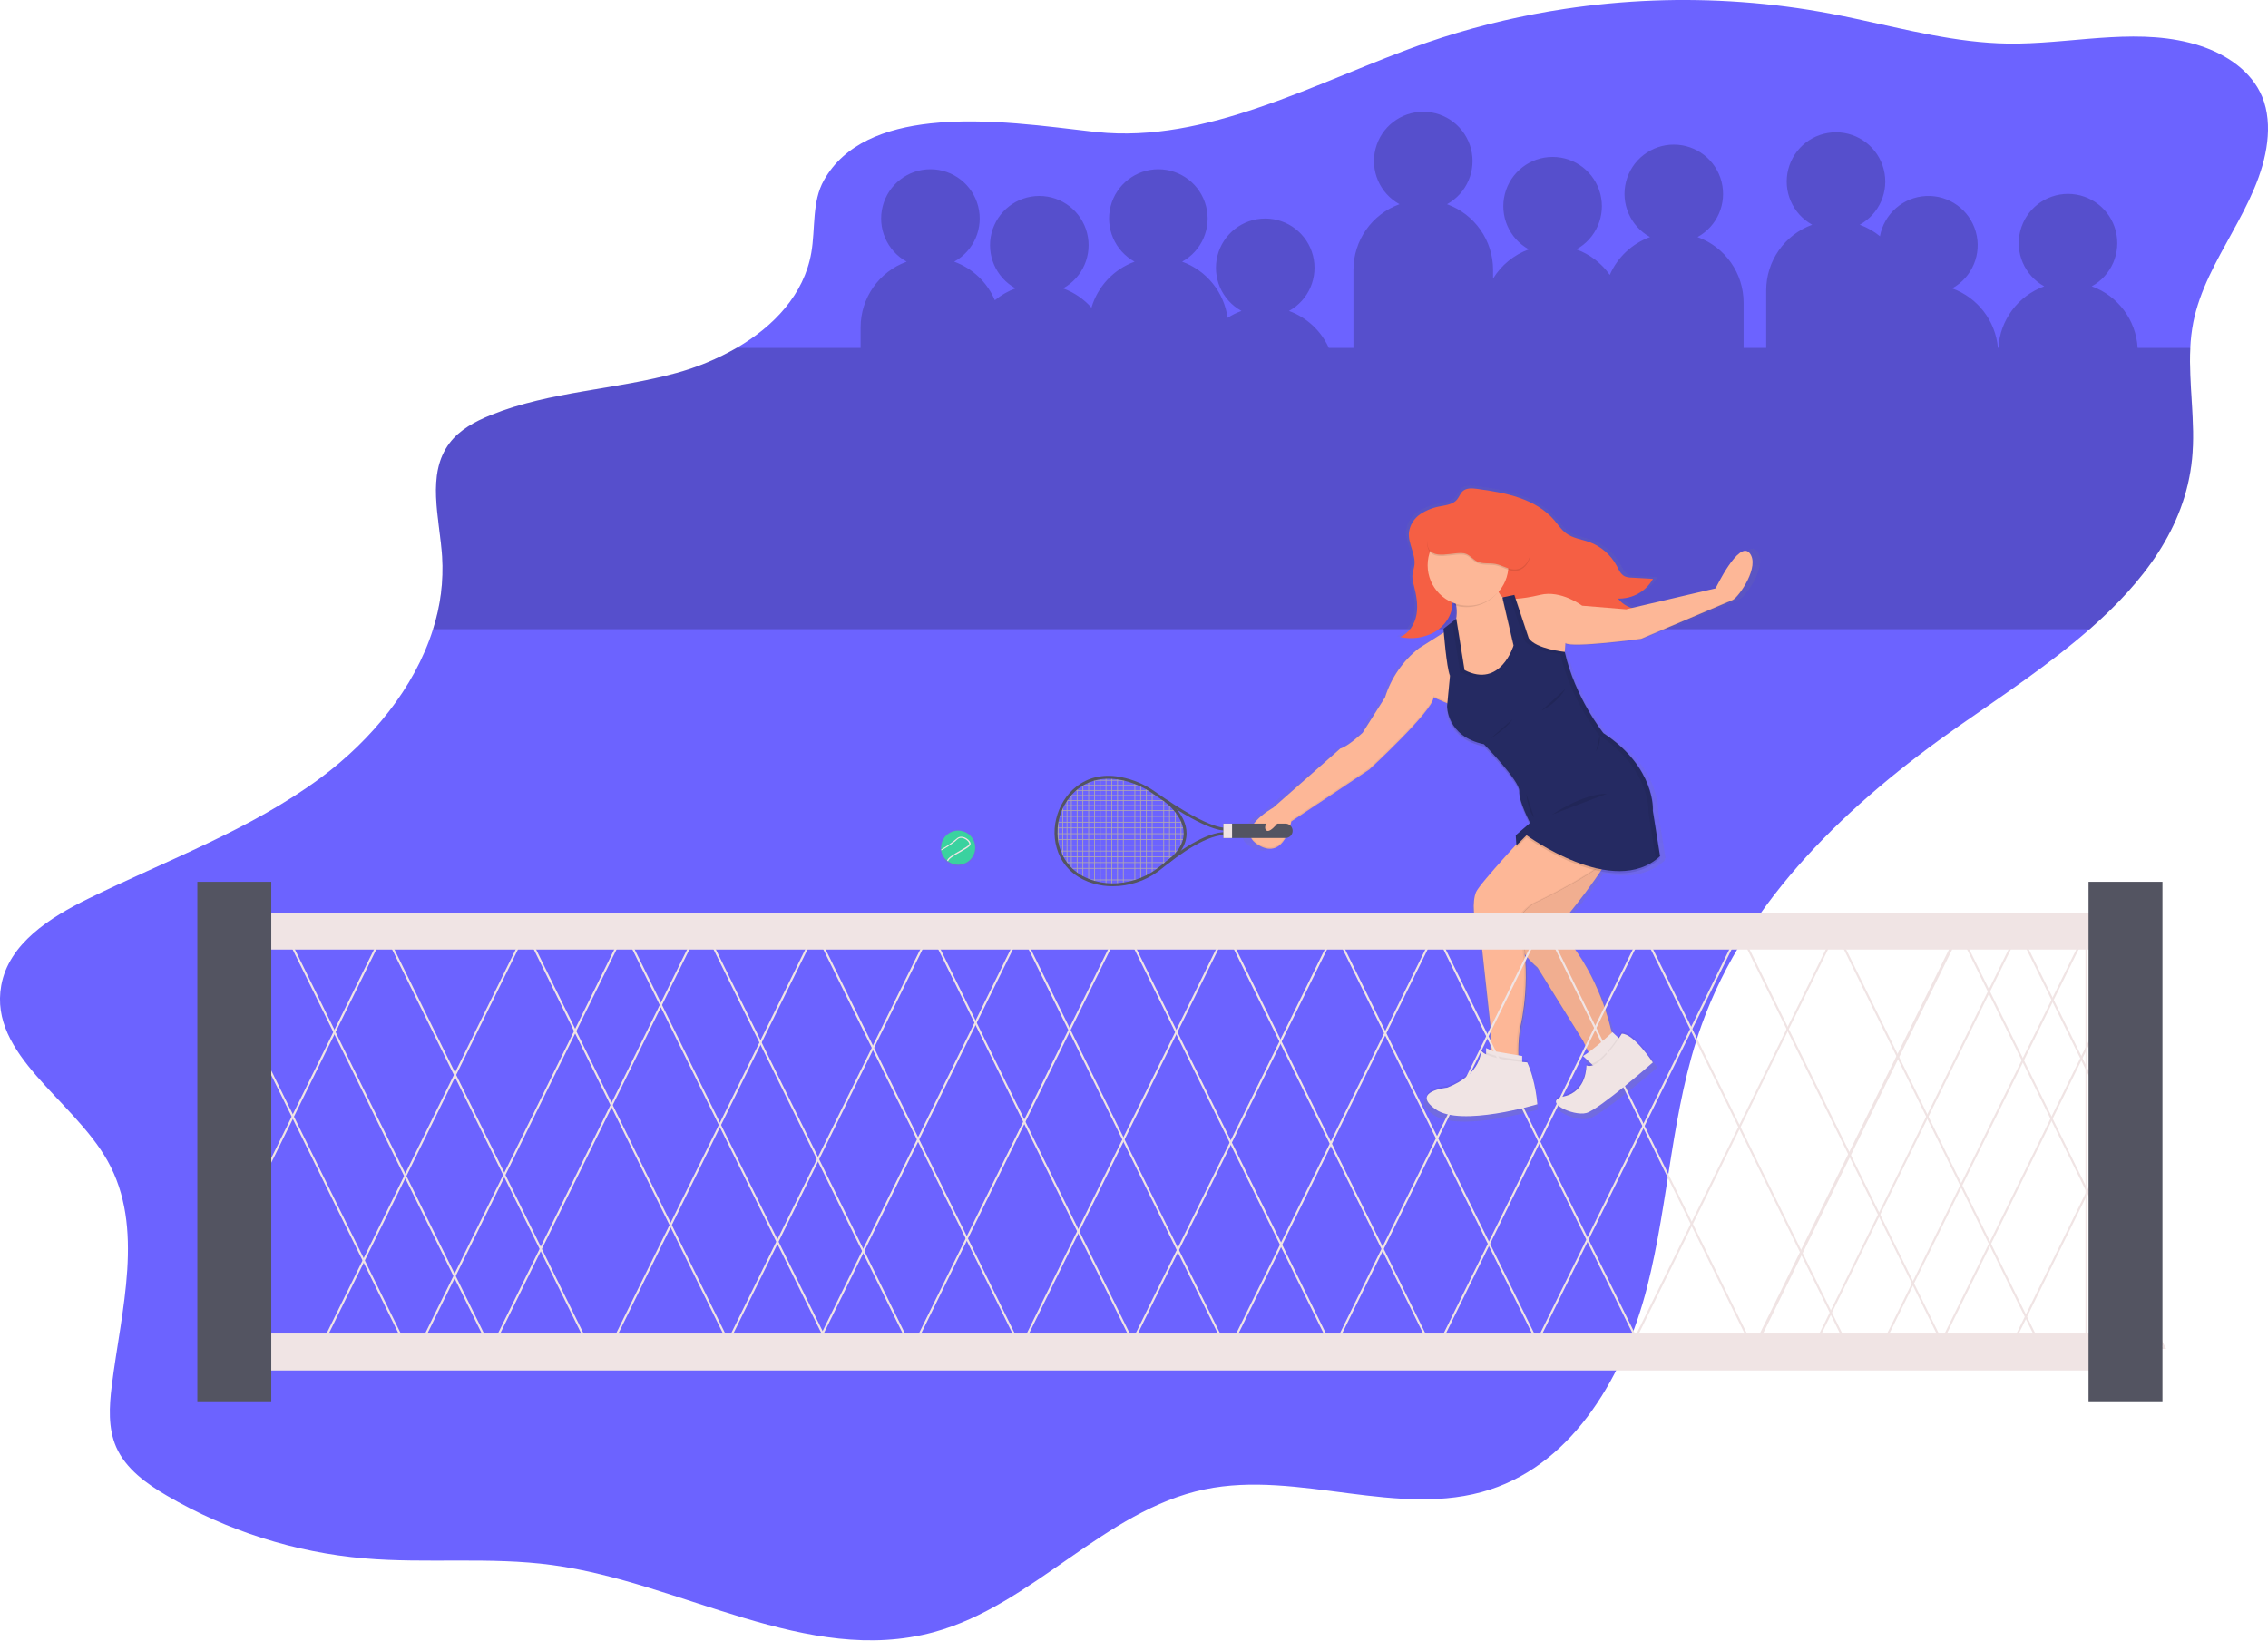
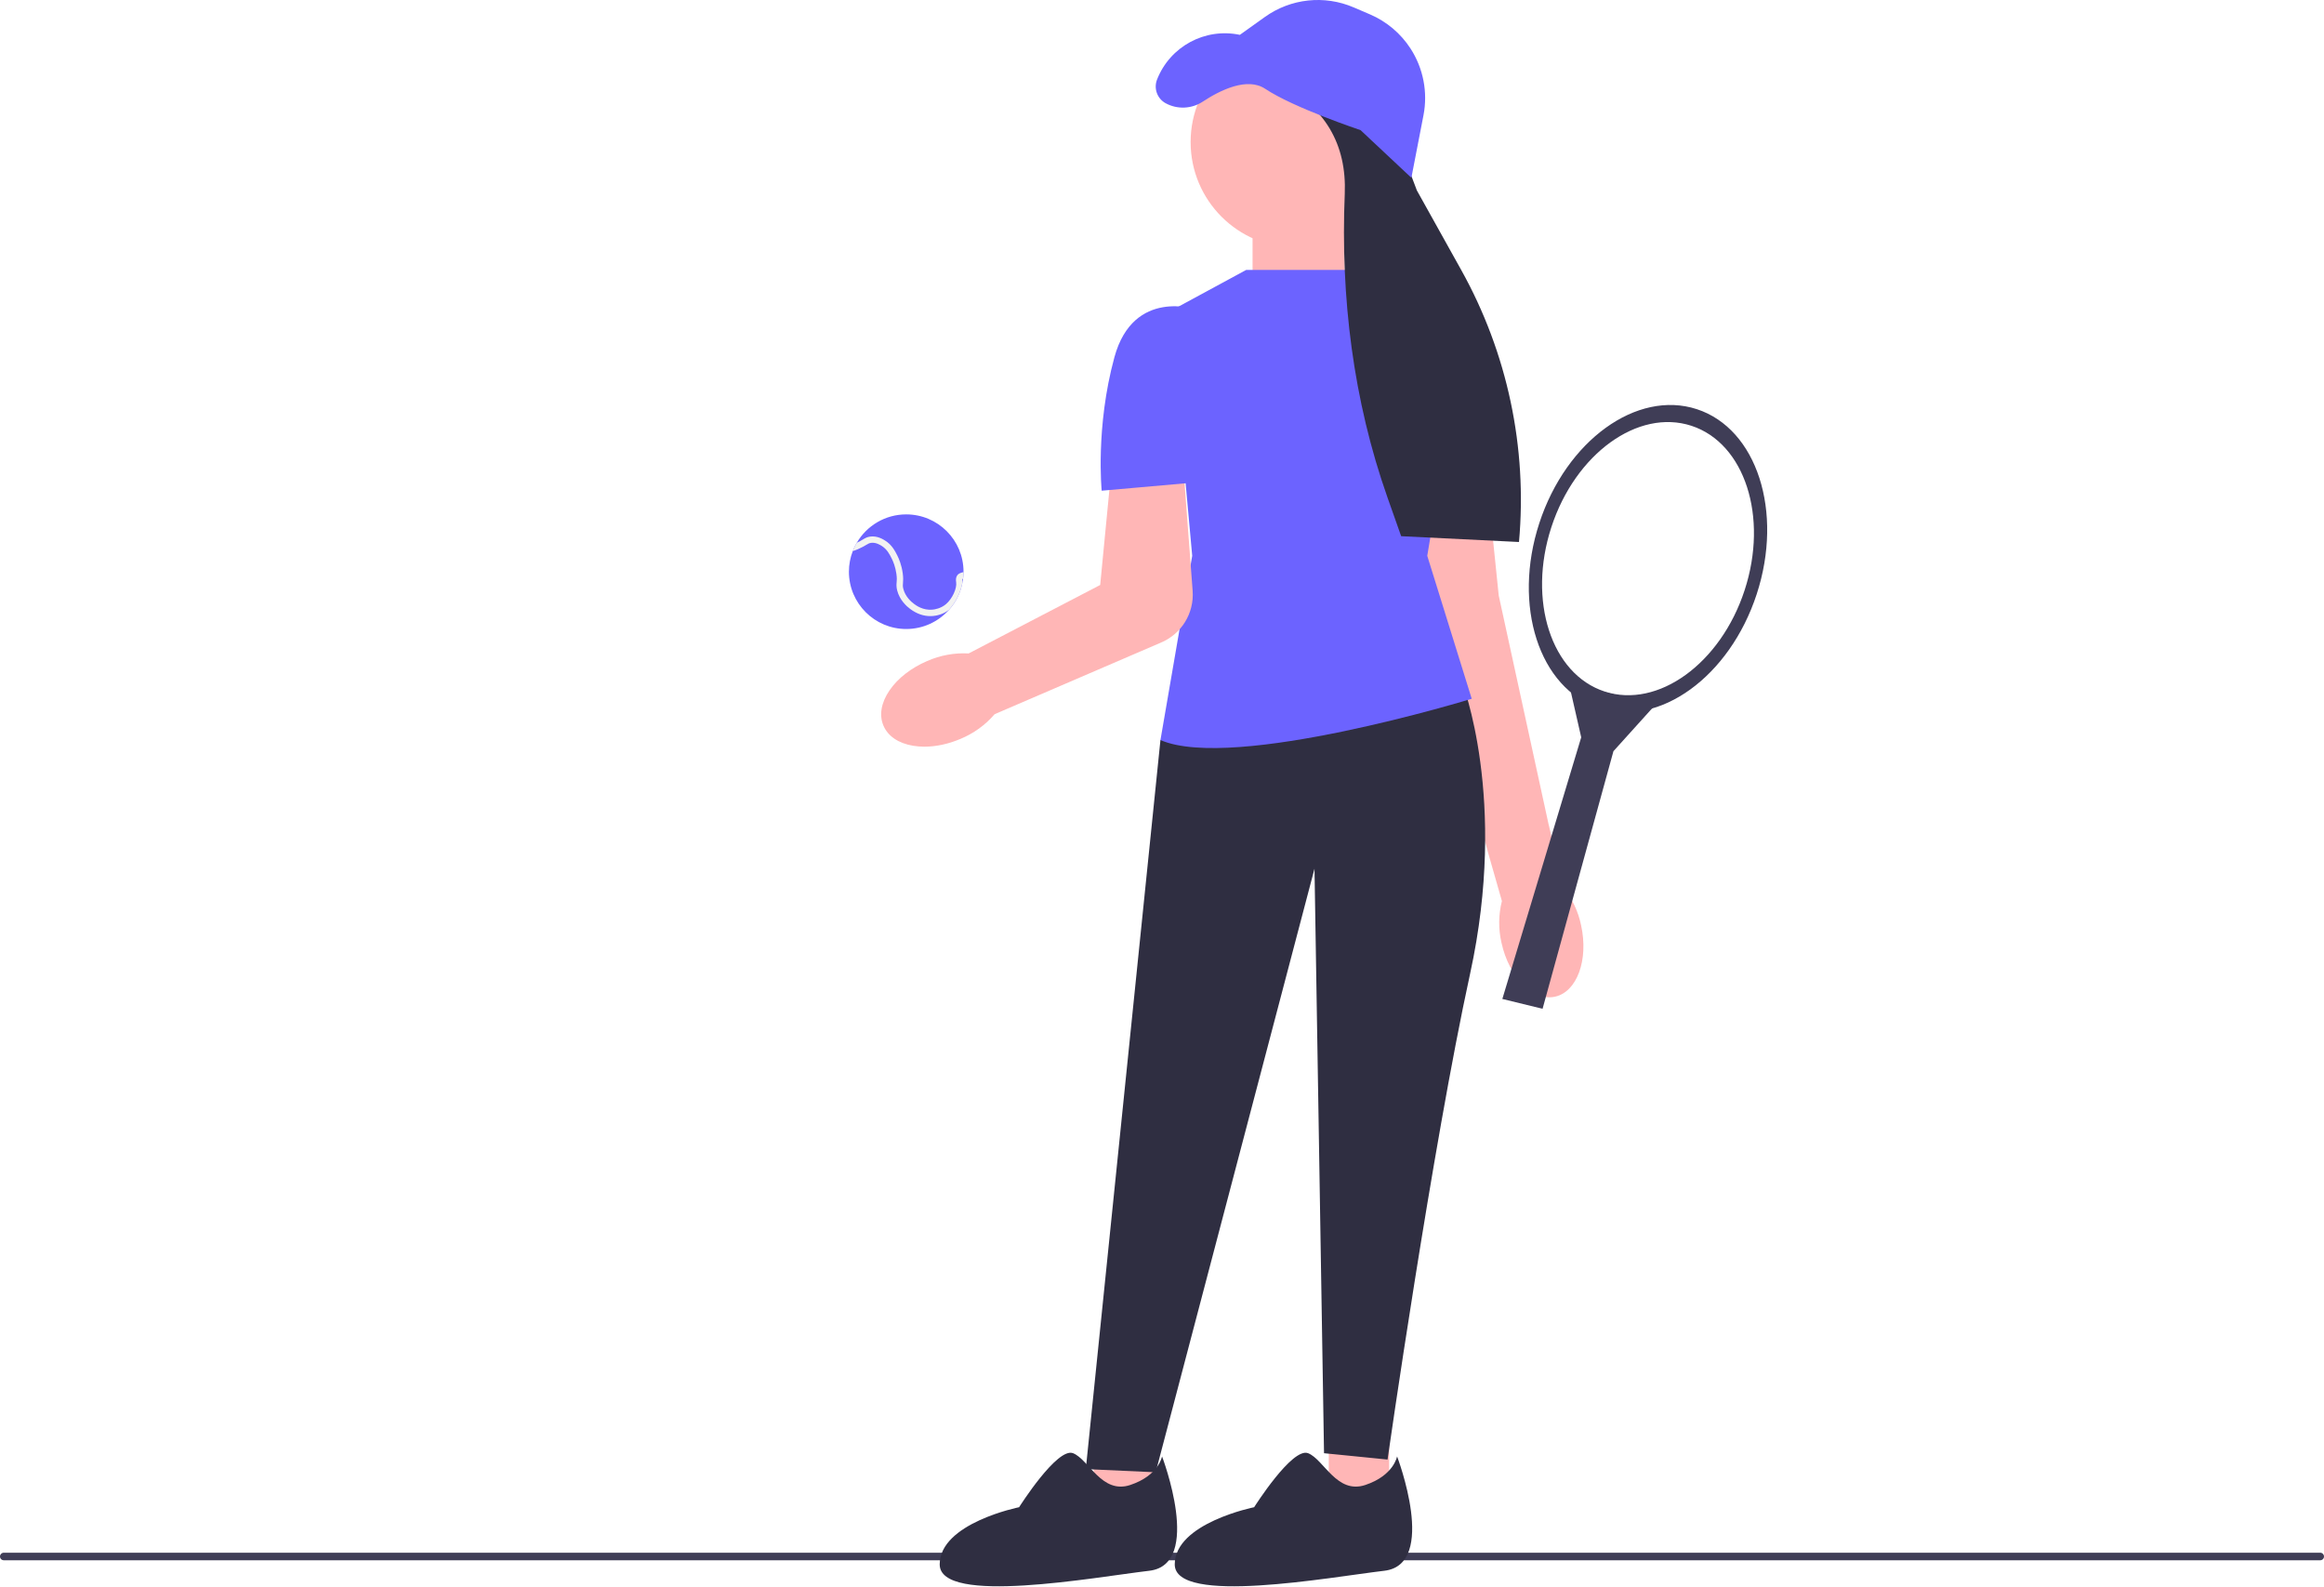
- <svg xmlns="http://www.w3.org/2000/svg" xmlns:xlink="http://www.w3.org/1999/xlink" id="8dc6fc0c-c61c-460a-b13b-a0071fa8acf9" data-name="Layer 1" width="1104.51" height="798.9" viewBox="0 0 1104.51 798.9">
-   <defs>
-     <linearGradient id="d64dd008-0b7c-476d-9152-2ee1019c24ab" x1="778.88" y1="597.01" x2="778.88" y2="287.01" gradientUnits="userSpaceOnUse">
-       <stop offset="0" stop-color="gray" stop-opacity="0.25" />
-       <stop offset="0.54" stop-color="gray" stop-opacity="0.12" />
-       <stop offset="1" stop-color="gray" stop-opacity="0.1" />
-     </linearGradient>
-     <linearGradient id="b18575fc-07c4-4a11-b143-4649daeb988c" x1="514.35" y1="472.3" x2="514.35" y2="454.49" xlink:href="#d64dd008-0b7c-476d-9152-2ee1019c24ab" />
-   </defs>
-   <path d="M1151.86,119.74c-3.72,31.61-29.81,56.64-36,87.86a85.19,85.19,0,0,0-1.46,12.41c-.89,17.93,2.66,36.23.83,54.19-3.41,33.68-23.88,60-49.87,82.81-19.66,17.21-42.48,32.35-63.47,47-53.44,37.33-103.56,84.46-125.51,145.84-14.63,40.93-15.75,85.41-26.49,127.53s-35.2,85.22-76.54,98.65c-44.37,14.42-93.26-9.62-138.92-.12-49,10.2-83.75,56.51-132.1,69.59-61.43,16.62-122.65-24.22-185.71-32.73-30.28-4.09-61.1-.62-91.54-3.24a230.08,230.08,0,0,1-96-30.51c-10-5.87-20.11-13.08-24.76-23.74-4-9.21-3.39-19.71-2.16-29.68,4.6-37,16.24-77.22-2.07-109.74-16.89-30-57.82-51.46-51.75-85.33C52,510.15,72,497.42,90.62,488.29c38.32-18.83,79.14-33.57,113.39-59,24.5-18.22,45.6-43.64,54.6-72.23a96.31,96.31,0,0,0,4.45-35.42c-1.26-18.9-7.8-40.12,3.6-55.25,4.94-6.56,12.51-10.59,20.12-13.67,28.7-11.6,60.58-12.27,90.42-20.51A124.73,124.73,0,0,0,406.45,220c18.2-10.54,32.85-26.07,36.39-46.34,2.07-11.88.23-24.85,6.16-35.35,10-17.8,29.77-25.24,51.85-27.66,27.33-3,58.28,1.69,79,4l2.07.22c26.61,2.77,53-3.12,78.93-12,28-9.51,55.37-22.45,82-31.65q3.75-1.3,7.48-2.49a383,383,0,0,1,59.52-13.85,389.12,389.12,0,0,1,86-3.32,381.53,381.53,0,0,1,43.38,5.64q6.32,1.2,12.62,2.57c24.42,5.23,48.71,11.62,73.62,12,1.79,0,3.59,0,5.38,0,29.71-.51,60.09-8.06,88.28,1.06C1132,77,1144.24,85.2,1149.4,97.64,1152.27,104.57,1152.73,112.3,1151.86,119.74Z" transform="translate(-47.74 -50.55)" fill="#6c63ff" />
-   <path d="M1114.44,220h-25.67a34,34,0,0,0-22.34-30,24,24,0,1,0-23.15,0,34,34,0,0,0-22.34,30h-.22a34,34,0,0,0-22.28-29,24,24,0,1,0-35.17-25.41,33.93,33.93,0,0,0-9.83-5.59,24,24,0,1,0-23.15,0,34,34,0,0,0-22.42,32v28h-11V198a34,34,0,0,0-22.42-32,24,24,0,1,0-23.15,0,34.1,34.1,0,0,0-19.6,18.44A34.09,34.09,0,0,0,815.43,172a24,24,0,1,0-23.15,0,34.11,34.11,0,0,0-17.42,14.23V182a34,34,0,0,0-22.42-32,24,24,0,1,0-23.15,0,34,34,0,0,0-22.42,32v38h-12a34.09,34.09,0,0,0-19.39-18,24,24,0,1,0-23.15,0,33.87,33.87,0,0,0-6.76,3.35A34,34,0,0,0,623.43,178a24,24,0,1,0-23.15,0,34.07,34.07,0,0,0-21,22.4,34,34,0,0,0-13.82-9.4,24,24,0,1,0-23.15,0,33.93,33.93,0,0,0-10.08,5.8A34.1,34.1,0,0,0,512.43,178a24,24,0,1,0-23.15,0,34,34,0,0,0-22.42,32v10h-60.4a124.73,124.73,0,0,1-29.25,12.15c-29.84,8.24-61.72,8.91-90.42,20.51-7.61,3.08-15.18,7.11-20.12,13.67-11.4,15.13-4.86,36.35-3.6,55.25A96.31,96.31,0,0,1,258.61,357H1065.4c26-22.76,46.46-49.13,49.87-82.81C1117.1,256.24,1113.55,237.94,1114.44,220Z" transform="translate(-47.74 -50.55)" opacity="0.2" />
-   <path d="M820,569.07s.35,12.65-10.9,15.11,4.57,9.84,10.9,8.08,32.34-24.6,32.34-24.6-9.14-14.06-15.11-14.06C837.19,553.61,826.3,571.88,820,569.07Z" transform="translate(-47.74 -50.55)" opacity="0.05" />
-   <path d="M769,561.69s.7,11.6-16.52,18.28c0,0-17.93,1.76-5.62,10.54s49.56-2.46,49.56-2.46-.7-11.25-4.92-20.39C791.5,567.67,771.12,566.26,769,561.69Z" transform="translate(-47.74 -50.55)" opacity="0.05" />
-   <path d="M903.39,318.88c-5.43-6.41-17,17.46-17,17.46L844.26,346a14.09,14.09,0,0,1-6.86-4.66,19.46,19.46,0,0,0,17.57-9.7l-10.86-.61a8.85,8.85,0,0,1-3.22-.58c-2.08-.95-3-3.26-4.12-5.25A25.42,25.42,0,0,0,823,313.5c-3.89-1.38-8.23-1.86-11.57-4.26-2.41-1.73-4.05-4.28-6-6.51-9.25-10.68-24.57-13.64-38.71-15.48-2.5-.33-5.35-.54-7.23,1.12-1.29,1.13-1.8,2.9-2.92,4.2-1.91,2.23-5.14,2.68-8.05,3.23a26.33,26.33,0,0,0-10.28,3.91,13,13,0,0,0-5.73,9c-.56,5.55,3.49,10.86,2.74,16.39-.23,1.7-.91,3.32-1,5a15.7,15.7,0,0,0,.76,4.76c1.22,4.69,2.16,9.57,1.33,14.34s-3.75,9.42-8.32,11.19A25.17,25.17,0,0,0,745.33,358c5.14-2.94,8.92-8.37,9.1-14.22,0-.14,0-.28,0-.42l.61.24c.09.33.18.68.26,1.05l.91.26a19.35,19.35,0,0,1,0,6.31l-6.33,5.06s0,.37.08,1l-.08.06s0,.3.07.83l-12.38,7.72a49.47,49.47,0,0,0-17,24.23L709.34,407.6s-7.24,6.77-11.22,7.84l-33.67,29.22s-11.66,6.35-11.61,12.69h0q0,.19,0,.39v0q0,.19,0,.38v0q0,.18.08.36v0c0,.12.07.23.11.35l0,.06c0,.11.08.22.13.33l0,.07.16.32,0,.08.18.3.06.09.2.29.08.1.23.28.1.11.25.26.12.12.27.25.14.13.3.25.16.13.33.24.17.13.38.26.16.11.6.36c13,7.48,16.29-11.76,16.29-11.76l39.1-25.66s32.22-29.22,32.22-35.63l7,3-.12,1.26s0,.28,0,.77l0,.3s-.36,15,18.46,18.89c0,0,17.21,17.27,17.73,22.76,0,.11,0,.21,0,.32s0,.05,0,.08c-.3,4.2,3.75,12.43,5,14.94l-6.85,5.73.07,1-.07.06.26,3.56c-7.75,8.35-19,20.74-20.17,23.52-1.81,4.28-1.81,13.54,2.53,23.16l4.71,42.4v12.35l-2.17-1v2.8a5.18,5.18,0,0,1-2.53-2.09s0,.13,0,.36h0v0c-.06,2.07-1.17,12.1-17,18.15,0,0-10.5,1-10.23,5.34-.11,1.46,1.05,3.33,4.43,5.71,12.67,8.91,51-2.49,51-2.49s0-.12,0-.35h0s-.72-11.4-5.07-20.67c0,0-1-.07-2.53-.22v-2.63l-1.58-.27A69.39,69.39,0,0,1,789,551.92a116.31,116.31,0,0,0,2.07-34.5,43.58,43.58,0,0,0,6,6.17l22.85,36.24,2.7,5.55c-1,.72-2,1.35-2.82,1.86l4.59,4.25a4.28,4.28,0,0,1-3.2,0s.36,12.83-11.22,15.32c-4.62,1-4.8,2.78-2.95,4.46,2.46,2.67,10.43,5.21,14.53,4.09,6.52-1.78,33.31-24.94,33.31-24.94a69,69,0,0,0-8.05-9.85c-2.62-2.62-5.49-4.75-7.88-4.75,0,0-.55.91-1.48,2.3l-2.86-2.65-.29.27c-.24-.79-.46-1.59-.65-2.38,0,0-5.55-25.43-22.55-44.69,0,0-3.35-2.77,1.83-11.92,0,0,8.38-9.94,15.69-20.72,10.63,2.07,21.57,1.22,29.87-6.44l-.11-.66.47-.41-3.62-22.45s1.63-21.2-24.8-38.31c0,0-14.3-17.64-19.37-40.09l-.29,0,.29-3.89c3.26,2.49,38-2.14,38-2.14l46-19.24c2.61-1.43,9.88-11.34,9.85-18.52A7.19,7.19,0,0,0,903.39,318.88Z" transform="translate(-47.74 -50.55)" fill="url(#d64dd008-0b7c-476d-9152-2ee1019c24ab)" />
-   <path d="M835.69,342.07a13.67,13.67,0,0,0,9.86,5.19,31.65,31.65,0,0,1-10.11,6.32c-10.82,4.25-23.92,3-33.24-4.08-2.19-1.67-4.29-3.66-7-4.31-2.32-.57-4.76,0-7.16-.13a14.21,14.21,0,0,1-12.92-10.62c-.69-2.93-.41-6-.91-9a14,14,0,0,0-.33-1.51c-1.4-5-7.94-10.38-13.45-8.92-5.2,1.37-7.87,9.55-7.76,14.23.11,5.15,2.6,10.07,2.44,15.22-.18,5.77-3.85,11.13-8.84,14a24.1,24.1,0,0,1-16.77,2.34c4.44-1.75,7.27-6.34,8.08-11s-.11-9.52-1.29-14.14a15.72,15.72,0,0,1-.74-4.7c.09-1.69.75-3.29,1-5,.73-5.45-3.2-10.69-2.66-16.16a12.79,12.79,0,0,1,5.56-8.85,25.32,25.32,0,0,1,10-3.86c2.82-.54,6-1,7.82-3.19,1.09-1.28,1.58-3,2.83-4.15,1.82-1.63,4.59-1.42,7-1.1,13.73,1.82,28.59,4.73,37.58,15.27,1.88,2.2,3.47,4.72,5.81,6.42,3.24,2.37,7.45,2.84,11.23,4.2a24.79,24.79,0,0,1,13.35,11.57c1,2,2,4.24,4,5.18a8.47,8.47,0,0,0,3.13.58l10.54.6A18.83,18.83,0,0,1,835.69,342.07Z" transform="translate(-47.74 -50.55)" fill="#f55f44" />
-   <path d="M782.54,342.2s5.1.53,15.29-1.93,20.39,5.27,20.39,5.27l21.44,1.76,43.58-10.19s11.25-23.55,16.52-17.22-4.92,21.09-8.08,22.85L847,361.7s-33.74,4.57-36.9,2.11l-.7,9.49-16.87-8.08L785.18,348Z" transform="translate(-47.74 -50.55)" fill="#fdb797" />
-   <path d="M891.67,342.37l-44.64,19s-33.74,4.57-36.9,2.11l-.7,9.49-16.87-8.08-7.38-17.22-2.31-5.07-.33,0,2.64,5.8,7.38,17.22,16.87,8.08.7-9.49c3.16,2.46,36.9-2.11,36.9-2.11l44.64-19c2.58-1.43,9.81-11.49,9.56-18.59C901,331.53,894.17,341,891.67,342.37Z" transform="translate(-47.74 -50.55)" opacity="0.05" />
-   <path d="M753.19,357.13l-14.41,9.14a48.71,48.71,0,0,0-16.52,23.9l-10.9,17.22s-7,6.68-10.9,7.73l-32.69,28.82s-19.68,10.9-7,18.28,15.82-11.6,15.82-11.6l38-25.31s31.28-28.82,31.28-35.15l11.25,4.92Z" transform="translate(-47.74 -50.55)" fill="#fdb797" />
-   <path d="M745.81,389.47c0,6.33-31.28,35.15-31.28,35.15l-38,25.31s-3.16,19-15.82,11.6c-2.9-1.69-4.1-3.57-4.23-5.45-.14,2.12,1,4.25,4.23,6.16,12.65,7.38,15.82-11.6,15.82-11.6l38-25.31s31.28-28.82,31.28-35.15l11.25,4.92-.07-.74Z" transform="translate(-47.74 -50.55)" opacity="0.05" />
-   <path d="M795.2,462.83s-11,34.87-10.73,39.43,4.18,12.8,12.09,19.54l22.19,35.75,6.83,14.26,13.43-3.7s-5-8.89-6.94-16.94c0,0-5.39-25.09-21.89-44.08,0,0-3.25-2.73,1.77-11.76,0,0,24.72-29.76,25.55-41.85Z" transform="translate(-47.74 -50.55)" fill="#fdb797" />
-   <path d="M795.2,462.83s-11,34.87-10.73,39.43,4.18,12.8,12.09,19.54l22.19,35.75,6.83,14.26,13.43-3.7s-5-8.89-6.94-16.94c0,0-5.39-25.09-21.89-44.08,0,0-3.25-2.73,1.77-11.76,0,0,24.72-29.76,25.55-41.85Z" transform="translate(-47.74 -50.55)" opacity="0.05" />
-   <path d="M793.61,454.14s-25,26.71-26.71,30.93-1.76,13.36,2.46,22.85l4.57,41.83v15.82L787.64,568s-.7-10.19,1.05-18.28c0,0,6-25-.7-49.21,0,0-1.76-3.87,6.68-9.84,0,0,35.15-16.17,41.12-26.71Z" transform="translate(-47.74 -50.55)" opacity="0.1" />
-   <path d="M793.26,454.14s-25,26.71-26.71,30.93-1.76,13.36,2.46,22.85l4.57,41.83v15.82L787.29,568s-.7-10.19,1.05-18.28c0,0,6-25-.7-49.21,0,0-1.76-3.87,6.68-9.84,0,0,35.15-16.17,41.12-26.71Z" transform="translate(-47.74 -50.55)" fill="#fdb797" />
-   <path d="M793.44,454.14l-.19.2L834.56,464c-6,10.54-41.12,26.71-41.12,26.71-8.44,6-6.68,9.84-6.68,9.84,6.68,24.25.7,49.21.7,49.21-1.62,7.45-1.15,16.67-1.07,18.09l1.07.19s-.7-10.19,1.05-18.28c0,0,6-25-.7-49.21,0,0-1.76-3.87,6.68-9.84,0,0,35.15-16.17,41.12-26.71Z" transform="translate(-47.74 -50.55)" opacity="0.05" />
-   <path d="M755,339.91s4.92,7.73,0,17.93l4.92,25.31,20.39-2.81,9.84-11.25L782.37,342s-6.33,2.46-7-14.76Z" transform="translate(-47.74 -50.55)" fill="#fdb797" />
-   <path d="M750.73,357.84s1.41,18.63,3.16,22.85l-1.41,14.76s-.35,14.76,17.93,18.63c0,0,17.57,17.93,17.22,22.85s5.27,15.46,5.27,15.46l-7,6,.35,4.92,4.92-4.92s42.53,31.28,65,10.19l-3.51-22.14s3-18.8-22.67-35.67c0,0-15.29-19.51-20.21-41.65,0,0-14.06-1.41-17.57-6.68l-7-21.09-5.8,1.23,5.45,23.37s-6.33,21.09-23.9,12l-4-25Z" transform="translate(-47.74 -50.55)" opacity="0.1" />
-   <path d="M750.73,356.78s1.41,18.63,3.16,22.85l-1.41,14.76s-.35,14.76,17.93,18.63c0,0,17.57,17.93,17.22,22.85s5.27,15.46,5.27,15.46l-7,6,.35,4.92,4.92-4.92s42.53,31.28,65,10.19l-3.51-22.14s1.58-20.91-24.08-37.78c0,0-13.88-17.4-18.8-39.54,0,0-14.06-1.41-17.57-6.68l-7-21.09-5.8,1.23,5.45,23.37s-6.33,21.09-23.9,12l-4-25Z" transform="translate(-47.74 -50.55)" fill="#252a62" />
-   <path d="M566.48,440.67" transform="translate(-47.74 -50.55)" fill="#b4abab" />
-   <rect x="516.33" y="394.63" width="56.33" height="0.35" fill="#b4abab" />
-   <rect x="517.74" y="392.17" width="53.52" height="0.35" fill="#b4abab" />
-   <rect x="518.79" y="389.71" width="48.95" height="0.35" fill="#b4abab" />
-   <rect x="520.55" y="387.25" width="43.32" height="0.35" fill="#b4abab" />
-   <rect x="523.01" y="384.79" width="37" height="0.35" fill="#b4abab" />
-   <rect x="526.17" y="382.33" width="29.62" height="0.35" fill="#b4abab" />
-   <rect x="531.09" y="379.87" width="18.37" height="0.35" fill="#b4abab" />
-   <rect x="515.27" y="397.44" width="59.49" height="0.35" fill="#b4abab" />
-   <rect x="515.27" y="400.25" width="60.55" height="0.35" fill="#b4abab" />
-   <rect x="514.22" y="403.06" width="62.3" height="0.35" fill="#b4abab" />
-   <rect x="514.22" y="405.87" width="63.12" height="0.35" fill="#b4abab" />
-   <rect x="514.22" y="408.69" width="62.77" height="0.35" fill="#b4abab" />
-   <rect x="514.92" y="411.5" width="61.01" height="0.35" fill="#b4abab" />
-   <rect x="516.33" y="414.31" width="57.84" height="0.35" fill="#b4abab" />
-   <rect x="516.33" y="417.12" width="55.38" height="0.35" fill="#b4abab" />
-   <rect x="518.79" y="419.93" width="49.76" height="0.35" fill="#b4abab" />
-   <rect x="521.25" y="422.74" width="43.43" height="0.35" fill="#b4abab" />
-   <rect x="524.06" y="425.56" width="36.41" height="0.35" fill="#b4abab" />
-   <rect x="529.69" y="428.37" width="25.86" height="0.35" fill="#b4abab" />
-   <rect x="521.57" y="386.25" width="0.35" height="37.29" fill="#b4abab" />
-   <rect x="519.46" y="389.06" width="0.35" height="32.02" fill="#b4abab" />
-   <rect x="517.35" y="392.22" width="0.35" height="26.05" fill="#b4abab" />
-   <rect x="515.24" y="397.14" width="0.35" height="16.56" fill="#b4abab" />
-   <rect x="524.38" y="383.79" width="0.35" height="42.21" fill="#b4abab" />
-   <rect x="527.19" y="382.03" width="0.35" height="45.38" fill="#b4abab" />
-   <rect x="530" y="380.62" width="0.35" height="47.84" fill="#b4abab" />
-   <rect x="532.82" y="379.57" width="0.35" height="49.95" fill="#b4abab" />
-   <rect x="535.63" y="378.52" width="0.35" height="52.06" fill="#b4abab" />
-   <rect x="538.44" y="378.52" width="0.35" height="52.06" fill="#b4abab" />
-   <rect x="541.25" y="378.52" width="0.35" height="52.06" fill="#b4abab" />
-   <rect x="544.06" y="378.52" width="0.35" height="52.06" fill="#b4abab" />
-   <rect x="546.88" y="379.57" width="0.35" height="51" fill="#b4abab" />
-   <rect x="549.69" y="380.27" width="0.35" height="49.95" fill="#b4abab" />
-   <rect x="552.5" y="380.98" width="0.35" height="48.54" fill="#b4abab" />
-   <rect x="555.31" y="382.38" width="0.35" height="45.73" fill="#b4abab" />
-   <rect x="558.12" y="383.79" width="0.35" height="43.27" fill="#b4abab" />
-   <rect x="560.93" y="386.25" width="0.35" height="39.4" fill="#b4abab" />
-   <rect x="563.75" y="387.3" width="0.35" height="36.24" fill="#b4abab" />
-   <rect x="566.56" y="389.41" width="0.35" height="32.37" fill="#b4abab" />
-   <rect x="569.37" y="391.87" width="0.35" height="27.8" fill="#b4abab" />
-   <rect x="572.18" y="393.98" width="0.35" height="22.53" fill="#b4abab" />
-   <rect x="574.99" y="398.55" width="0.35" height="14.8" fill="#b4abab" />
-   <path d="M589.64,482.18a33,33,0,0,1-9.26-1.27c-7.46-2.17-13.09-6.61-16.28-12.85a27.37,27.37,0,0,1-2-18.7c2.82-12,13.69-23.55,30.9-20.46l.58.11a42.88,42.88,0,0,1,16.71,7.14c28.56,20.1,35,17.41,35,17.38l1.06-.61v4.46l-.77-.08c-9.38-1-24,9.74-31.94,16.2a37.69,37.69,0,0,1-20.86,8.55Q591.18,482.18,589.64,482.18Zm-2.15-52.38c-13.28,0-21.68,9.76-24.05,19.88-2.62,11.19,1.68,25.32,17.33,29.87a32.92,32.92,0,0,0,11.88,1.09,36.3,36.3,0,0,0,20.08-8.24c7.86-6.43,22.33-17,32.2-16.56V455c-2.77.32-11.56-.9-35.48-17.74a41.48,41.48,0,0,0-16.17-6.91l-.57-.11A29.62,29.62,0,0,0,587.49,429.81Z" transform="translate(-47.74 -50.55)" fill="#535461" />
-   <path d="M595.79,401.13H626a3.51,3.51,0,0,1,3.51,3.51v0a3.51,3.51,0,0,1-3.51,3.51H595.79a0,0,0,0,1,0,0v-7A0,0,0,0,1,595.79,401.13Z" fill="#535461" />
-   <rect x="595.79" y="401.13" width="4.22" height="7.03" fill="#f0e4e4" />
-   <path d="M616,471.58l-.82-1.14c6-4.31,9-9,9-14,0-8.53-8.92-15.16-9-15.22l.83-1.14c.39.29,9.61,7.1,9.59,16.36C625.6,461.91,622.38,467,616,471.58Z" transform="translate(-47.74 -50.55)" fill="#535461" />
-   <path d="M776.8,339.5c-1.05-2.18-1.93-5.75-2.16-11.54l-20.39,12.65a15.72,15.72,0,0,1,1.75,4.7,19.68,19.68,0,0,0,20.8-5.81Z" transform="translate(-47.74 -50.55)" opacity="0.1" />
-   <circle cx="714.94" cy="275.3" r="19.68" fill="#fdb797" />
-   <path d="M761.75,321c2,.8,3.33,2.68,5.23,3.65,2.73,1.39,6,.67,9.06,1.24,3.43.65,6.57,3,10,2.68,4.12-.36,7.13-4.68,7-8.81s-2.85-7.83-6.21-10.23-7.36-3.72-11.29-5c-5-1.65-10.4-3.31-15.57-2.12-4.82,1.11-17.8,7.49-17.13,13.53C743.93,325.65,756.73,319,761.75,321Z" transform="translate(-47.74 -50.55)" opacity="0.1" />
-   <path d="M761.75,320.31c2,.8,3.33,2.68,5.23,3.65,2.73,1.39,6,.67,9.06,1.24,3.43.65,6.57,3,10,2.68,4.12-.36,7.13-4.68,7-8.81s-2.85-7.83-6.21-10.23-7.36-3.72-11.29-5c-5-1.65-10.4-3.31-15.57-2.12-4.82,1.11-17.8,7.49-17.13,13.53C743.93,324.95,756.73,318.29,761.75,320.31Z" transform="translate(-47.74 -50.55)" fill="#f55f44" />
-   <path d="M791,437.09s1.05,8.79,3.87,11.6" transform="translate(-47.74 -50.55)" opacity="0.1" />
-   <path d="M826.83,408.62a11.51,11.51,0,0,1-1.76,7.73" transform="translate(-47.74 -50.55)" opacity="0.1" />
-   <path d="M810,386.13s-3.16,6.33-11.6,10.54" transform="translate(-47.74 -50.55)" opacity="0.1" />
-   <g opacity="0.05">
-     <path d="M758.82,377.87c6.15,3.2,10.92,2.69,14.53.69-3.24,1-7.22.78-12.07-1.74l-4-25-2.33,1.89Z" transform="translate(-47.74 -50.55)" />
-     <path d="M783.07,341.32l7,21.09c3.51,5.27,17.57,6.68,17.57,6.68,4.92,22.14,18.8,39.54,18.8,39.54,25.66,16.87,24.08,37.78,24.08,37.78l3.51,22.14a26,26,0,0,1-6.37,4.4,25.92,25.92,0,0,0,8.83-5.46L853,445.35s1.58-20.91-24.08-37.78c0,0-13.88-17.4-18.8-39.54,0,0-14.06-1.41-17.57-6.68l-7-21.09-5.8,1.23.12.51Z" transform="translate(-47.74 -50.55)" />
-     <path d="M789,458.36l-2.55,2.55.09,1.31,3.28-3.28Z" transform="translate(-47.74 -50.55)" />
+ <svg xmlns="http://www.w3.org/2000/svg" id="uuid-9be5b4f7-fc9e-44f7-8e82-593fd1013a29" width="731.67" height="499.365" viewBox="0 0 731.67 499.365">
+   <path d="M0,489.977c0,.66,.53,1.19,1.19,1.19H730.48c.66,0,1.19-.53,1.19-1.19,0-.66-.53-1.19-1.19-1.19H1.19c-.66,0-1.19,.53-1.19,1.19Z" fill="#3f3d56" />
+   <rect x="394.347" y="58.969" width="29" height="37" transform="translate(817.6937 154.9381) rotate(-180)" fill="#ffb6b6" />
+   <circle cx="408.097" cy="44.719" r="33.25" fill="#ffb6b6" />
+   <path d="M444.847,180.469l4-33,19,1,4,39,15.741,72.223,.038-.01-.017,.006,4.573,19.723c2.793,3.464,4.715,7.547,5.605,11.906,2.381,10.88-1.301,20.924-8.224,22.438-6.922,1.515-14.461-6.075-16.839-16.952-1.011-4.335-.968-8.849,.124-13.163l-4.268-14.929-23.735-88.242Z" fill="#ffb6b6" />
+   <rect x="418.347" y="444.969" width="19" height="37" transform="translate(855.6937 926.9381) rotate(-180)" fill="#ffb6b6" />
+   <path d="M439.847,458.469s13,34-4,36c-17,2-66,11-66-2s25-18,25-18c0,0,12-19,17-17,5,2,9,13,18,10s10-9,10-9Z" fill="#2f2e41" />
+   <rect x="344.347" y="444.969" width="19" height="37" transform="translate(707.6937 926.9381) rotate(-180)" fill="#ffb6b6" />
+   <path d="M460.244,214.63s14.602,36.839,2.602,91.839c-12,55-26,153-26,153l-20-2-3-184-50,190-22-1,23.5-229.5,94.898-18.339Z" fill="#2f2e41" />
+   <path d="M365.847,458.469s13,34-4,36-66,11-66-2,25-18,25-18c0,0,12-19,17-17s9,13,18,10,10-9,10-9Z" fill="#2f2e41" />
+   <path d="M392.347,84.969h35s34,18,34,18l-12,72,14,45s-75,23-98,13l10-58-7-77,24-13Z" fill="#6c63ff" />
+   <path d="M454.847,103.469s12-4,14,3c2,7,7,49,7,49l-30,1,9-53Z" fill="#6c63ff" />
+   <path d="M291.04,235.052c-1.212,0-2.394-.093-3.53-.28-4.628-.765-7.955-3.012-9.368-6.327-1.414-3.315-.731-7.271,1.921-11.139,2.605-3.798,6.815-7.073,11.854-9.221,4.082-1.805,8.593-2.625,13.047-2.382l41.411-21.552,3.003-31.03,22.916-9.375,3.186,42.209c.534,7.081-3.516,13.662-10.076,16.376l-52.265,22.498c-2.912,3.393-6.632,6.081-10.766,7.777-3.777,1.61-7.692,2.446-11.332,2.446Z" fill="#ffb6b6" />
+   <path d="M376.847,97.469s-20-7-26,15c-6,22-4,42-4,42l34-3-4-54Z" fill="#6c63ff" />
+   <g>
+     <path d="M267.267,179.969c0,9.96,8.08,18.04,18.04,18.04,5.35,0,10.149-2.33,13.45-6.021,0,0,.01-.01,.02-.01,2.15-2.41,3.66-5.41,4.26-8.729,.08-.34,.13-.69,.17-1.05,.091-.69,.131-1.391,.141-2.11v-.12c0-9.96-8.07-18.04-18.04-18.04-6.63,0-12.431,3.58-15.561,8.92-.5,.83-.92,1.71-1.26,2.63-.79,2.01-1.22,4.2-1.22,6.49Z" fill="#6c63ff" />
+     <path d="M268.486,173.479c.97-.29,2.05-.74,3.23-1.37,.409-.21,.729-.409,1.02-.59,.601-.359,.92-.55,1.521-.63,1.489-.189,2.779,.62,3.33,.96,1.689,1.07,2.449,2.57,3.18,4.03,.399,.8,1.13,2.49,1.45,4.78,.189,1.329,.13,2.04,.069,2.68-.06,.72-.109,1.399,.17,2.52,.78,3.03,2.931,4.98,4.141,5.87,2.01,1.48,4.12,2.221,6.279,2.221,.28,0,.551-.011,.82-.03,1.101-.09,3.16-.48,5.061-1.931,0,0,.01-.01,.02-.01,2.15-2.41,3.66-5.41,4.26-8.729,0-.08-.01-.15-.02-.221-.04-.199-.101-.619,0-.77,.02,0,.06-.021,.189-.06,.091-.69,.131-1.391,.141-2.11-1.21,.28-1.62,.6-1.88,.91-.67,.84-.5,1.89-.44,2.279,.3,1.95-1.229,5.21-3.189,6.891-1.641,1.39-3.561,1.689-4.311,1.75-2.95,.25-5.05-1.29-5.74-1.8-1-.73-2.77-2.33-3.39-4.75-.2-.801-.17-1.221-.11-1.86,.061-.71,.13-1.58-.09-3.13-.359-2.57-1.189-4.48-1.64-5.4-.78-1.54-1.74-3.46-3.91-4.819-.67-.421-2.44-1.521-4.64-1.25-1.021,.13-1.62,.489-2.311,.899-.26,.16-.55,.34-.91,.53-.37,.189-.72,.37-1.04,.51-.5,.83-.92,1.71-1.26,2.63Z" fill="#f2f2f2" />
  </g>
-   <path d="M803.63,447.29s14.76-10.19,26.71-10.19" transform="translate(-47.74 -50.55)" opacity="0.1" />
-   <path d="M773.4,410.38s8.44-5.27,10.9-9.49" transform="translate(-47.74 -50.55)" opacity="0.1" />
-   <path d="M666.55,448s-4.22,5.27-2.11,7,7.38-6,7.38-6Z" transform="translate(-47.74 -50.55)" fill="#fdb797" />
-   <path d="M514.35,454.49a8.91,8.91,0,0,0-8.91,8.91,8,8,0,0,0,0,.88q0,.24.06.48l0,.13v0a8.83,8.83,0,0,0,3,5.27l.29.24a8.91,8.91,0,1,0,5.48-15.92Z" transform="translate(-47.74 -50.55)" fill="url(#b18575fc-07c4-4a11-b143-4649daeb988c)" />
-   <path d="M509.24,469.94a8.31,8.31,0,1,0-3.2-6.54,7.42,7.42,0,0,0,0,.82q0,.22.05.45l0,.12v0a8.25,8.25,0,0,0,2.81,4.92Z" transform="translate(-47.74 -50.55)" fill="#3ad29f" />
-   <path d="M509.24,469.94l.29,0c.11-1.16,3.34-3,6-4.49,2.79-1.59,4.52-2.61,4.8-3.47.37-1.1-.73-2.39-1.91-3.11-1.4-.87-3.4-1.28-4.82.14a43.68,43.68,0,0,1-7.47,5.18l.05.45,0,.12v0l0,0c.22-.12,5.41-3,7.79-5.4,1.18-1.17,2.89-.8,4.09,0s1.87,1.77,1.66,2.42-2.52,2-4.54,3.14c-2.87,1.65-5.84,3.33-6.21,4.76Z" transform="translate(-47.74 -50.55)" fill="#f0e4e4" />
-   <path d="M833,553.26s-9,8.44-14.35,11.6l4.86,4.57L839,567.31v-8.44Z" transform="translate(-47.74 -50.55)" fill="#f0e4e4" />
-   <polygon points="726.89 511.85 723.73 510.44 723.73 519.58 741.3 522.39 741.3 514.31 726.89 511.85" fill="#f0e4e4" />
-   <path d="M769,561s.7,11.6-16.52,18.28c0,0-17.93,1.76-5.62,10.54s49.56-2.46,49.56-2.46-.7-11.25-4.92-20.39C791.5,567,771.12,565.61,769,561Z" transform="translate(-47.74 -50.55)" opacity="0.05" />
-   <path d="M769,562s.7,11.6-16.52,18.28c0,0-17.93,1.76-5.62,10.54s49.56-2.46,49.56-2.46-.7-11.25-4.92-20.39C791.5,568,771.12,566.61,769,562Z" transform="translate(-47.74 -50.55)" fill="#f0e4e4" />
-   <path d="M820.32,568.42s.35,12.65-10.9,15.11,4.57,9.84,10.9,8.08S852.66,567,852.66,567,843.52,553,837.55,553C837.55,553,826.65,571.24,820.32,568.42Z" transform="translate(-47.74 -50.55)" opacity="0.05" />
-   <path d="M820.32,569.42s.35,12.65-10.9,15.11,4.57,9.84,10.9,8.08S852.66,568,852.66,568,843.52,554,837.55,554C837.55,554,826.65,572.24,820.32,569.42Z" transform="translate(-47.74 -50.55)" fill="#f0e4e4" />
-   <polygon points="256.11 453.46 306.09 554.97 356.08 656.47 256.11 656.47 156.14 656.47 206.12 554.97 256.11 453.46" fill="none" stroke="#f0e4e4" stroke-miterlimit="10" />
-   <polygon points="98.11 453.46 148.09 554.97 198.08 656.47 98.11 656.47 98.11 453.46" fill="none" stroke="#f0e4e4" stroke-miterlimit="10" />
-   <polygon points="187.11 453.46 237.09 554.97 287.08 656.47 187.11 656.47 107.11 649.47 112.63 604.71 137.12 554.97 187.11 453.46" fill="none" stroke="#f0e4e4" stroke-miterlimit="10" />
-   <polygon points="304.11 453.46 354.09 554.97 404.08 656.47 304.11 656.47 204.14 656.47 254.12 554.97 304.11 453.46" fill="none" stroke="#f0e4e4" stroke-miterlimit="10" />
-   <polygon points="397.11 453.46 447.09 554.97 497.08 656.47 397.11 656.47 297.14 656.47 347.12 554.97 397.11 453.46" fill="none" stroke="#f0e4e4" stroke-miterlimit="10" />
-   <polygon points="497.11 453.46 547.09 554.97 597.08 656.47 497.11 656.47 397.14 656.47 447.12 554.97 497.11 453.46" fill="none" stroke="#f0e4e4" stroke-miterlimit="10" />
-   <polygon points="597.11 453.46 647.09 554.97 697.08 656.47 597.11 656.47 497.14 656.47 547.12 554.97 597.11 453.46" fill="none" stroke="#f0e4e4" stroke-miterlimit="10" />
-   <polygon points="699.11 453.46 749.09 554.97 799.08 656.47 699.11 656.47 599.14 656.47 649.12 554.97 699.11 453.46" fill="none" stroke="#f0e4e4" stroke-miterlimit="10" />
-   <polygon points="800.11 453.46 850.09 554.97 900.08 656.47 800.11 656.47 700.14 656.47 750.12 554.97 800.11 453.46" fill="none" stroke="#f0e4e4" stroke-miterlimit="10" />
-   <polygon points="894.11 453.46 944.09 554.97 994.08 656.47 894.11 656.47 794.14 656.47 844.12 554.97 894.11 453.46" fill="none" stroke="#f0e4e4" stroke-miterlimit="10" />
-   <polygon points="1034.78 656.47 979.14 656.47 1029.12 554.97 1031.11 550.94 1034.78 656.47" fill="none" stroke="#f0e4e4" stroke-miterlimit="10" />
-   <polygon points="954.11 453.46 1004.09 554.97 1054.08 656.47 954.11 656.47 854.14 656.47 904.12 554.97 954.11 453.46" fill="none" stroke="#f0e4e4" stroke-miterlimit="10" />
-   <polygon points="983.11 453.46 1033.09 554.97 1044.11 577.33 1044.11 656.47 983.11 656.47 883.14 656.47 933.12 554.97 983.11 453.46" fill="none" stroke="#f0e4e4" stroke-miterlimit="10" />
-   <polygon points="1016.11 453.46 1016.11 656.47 916.14 656.47 966.12 554.97 1016.11 453.46" fill="none" stroke="#f0e4e4" stroke-miterlimit="10" />
-   <polygon points="453.11 453.46 503.09 554.97 553.08 656.47 453.11 656.47 353.14 656.47 403.12 554.97 453.11 453.46" fill="none" stroke="#f0e4e4" stroke-miterlimit="10" />
-   <polygon points="650.11 453.46 700.09 554.97 750.08 656.47 650.11 656.47 550.14 656.47 600.12 554.97 650.11 453.46" fill="none" stroke="#f0e4e4" stroke-miterlimit="10" />
-   <polygon points="847.11 453.46 897.09 554.97 947.08 656.47 847.11 656.47 747.14 656.47 797.12 554.97 847.11 453.46" fill="none" stroke="#f0e4e4" stroke-miterlimit="10" />
-   <polygon points="1044.11 453.46 1048.54 462.47 1042.11 555.47 1044.11 656.47 1044.11 656.47 944.14 656.47 994.12 554.97 1044.11 453.46" fill="none" stroke="#f0e4e4" stroke-miterlimit="10" />
-   <polygon points="854.11 657.47 804.12 555.97 754.14 454.46 854.11 454.46 954.08 454.46 904.09 555.97 854.11 657.47" fill="none" stroke="#f0e4e4" stroke-miterlimit="10" />
-   <polygon points="649.11 657.47 599.12 555.97 549.14 454.46 649.11 454.46 749.08 454.46 699.09 555.97 649.11 657.47" fill="none" stroke="#f0e4e4" stroke-miterlimit="10" />
-   <polygon points="444.11 657.47 394.12 555.97 344.14 454.46 444.11 454.46 544.08 454.46 494.09 555.97 444.11 657.47" fill="none" stroke="#f0e4e4" stroke-miterlimit="10" />
-   <polygon points="239.11 657.47 189.12 555.97 139.14 454.46 239.11 454.46 339.08 454.46 289.09 555.97 239.11 657.47" fill="none" stroke="#f0e4e4" stroke-miterlimit="10" />
-   <rect x="125.11" y="444.47" width="910" height="18" fill="#f0e4e4" />
-   <rect x="125.11" y="649.47" width="910" height="18" fill="#f0e4e4" />
-   <rect x="96.11" y="429.47" width="36" height="253" fill="#535461" />
-   <rect x="1017.11" y="429.47" width="36" height="253" fill="#535461" />
+   <g>
+     <polygon points="485.652 317.561 472.985 314.471 497.818 232.11 493.927 215.055 521.161 221.858 507.962 236.48 485.652 317.561" fill="#3f3d56" />
+     <path d="M553.062,187.05c8.498-25.983,.068-52.058-18.829-58.238-18.897-6.18-41.106,9.873-49.604,35.857-8.498,25.983-.068,52.058,18.829,58.238,18.897,6.18,41.106-9.873,49.604-35.857Zm-3.802-1.243c-7.554,23.097-27.295,37.366-44.092,31.873-16.797-5.494-24.291-28.671-16.737-51.768,7.554-23.097,27.295-37.366,44.092-31.873,16.797,5.494,24.291,28.671,16.737,51.768Z" fill="#3f3d56" />
+   </g>
+   <path d="M440.306,44.739l5.77,15.203,13.974,25.068c14.526,26.06,20.86,55.893,18.175,85.607v0s-37.095-1.824-37.095-1.824l-4.293-12.154c-10.827-30.651-14.806-63.129-13.465-95.608,.641-15.541-6.14-27.343-21.025-35.062l37.959,18.77Z" fill="#2f2e41" />
+   <path d="M444.347,55.969l-16-15s-21-7-30-13c-5.694-3.796-14.191,.414-19.664,4.019-3.514,2.314-8.005,2.525-11.699,.51h-0c-2.65-1.446-3.812-4.636-2.712-7.448v-0c4.083-10.435,15.11-16.39,26.075-14.081h0s7.892-5.637,7.892-5.637c8.139-5.814,18.722-6.957,27.915-3.018l5.175,2.218c5.227,2.24,9.668,5.986,12.757,10.76v0c4.017,6.208,5.476,13.731,4.071,20.991l-3.81,19.685Z" fill="#6c63ff" />
</svg>
